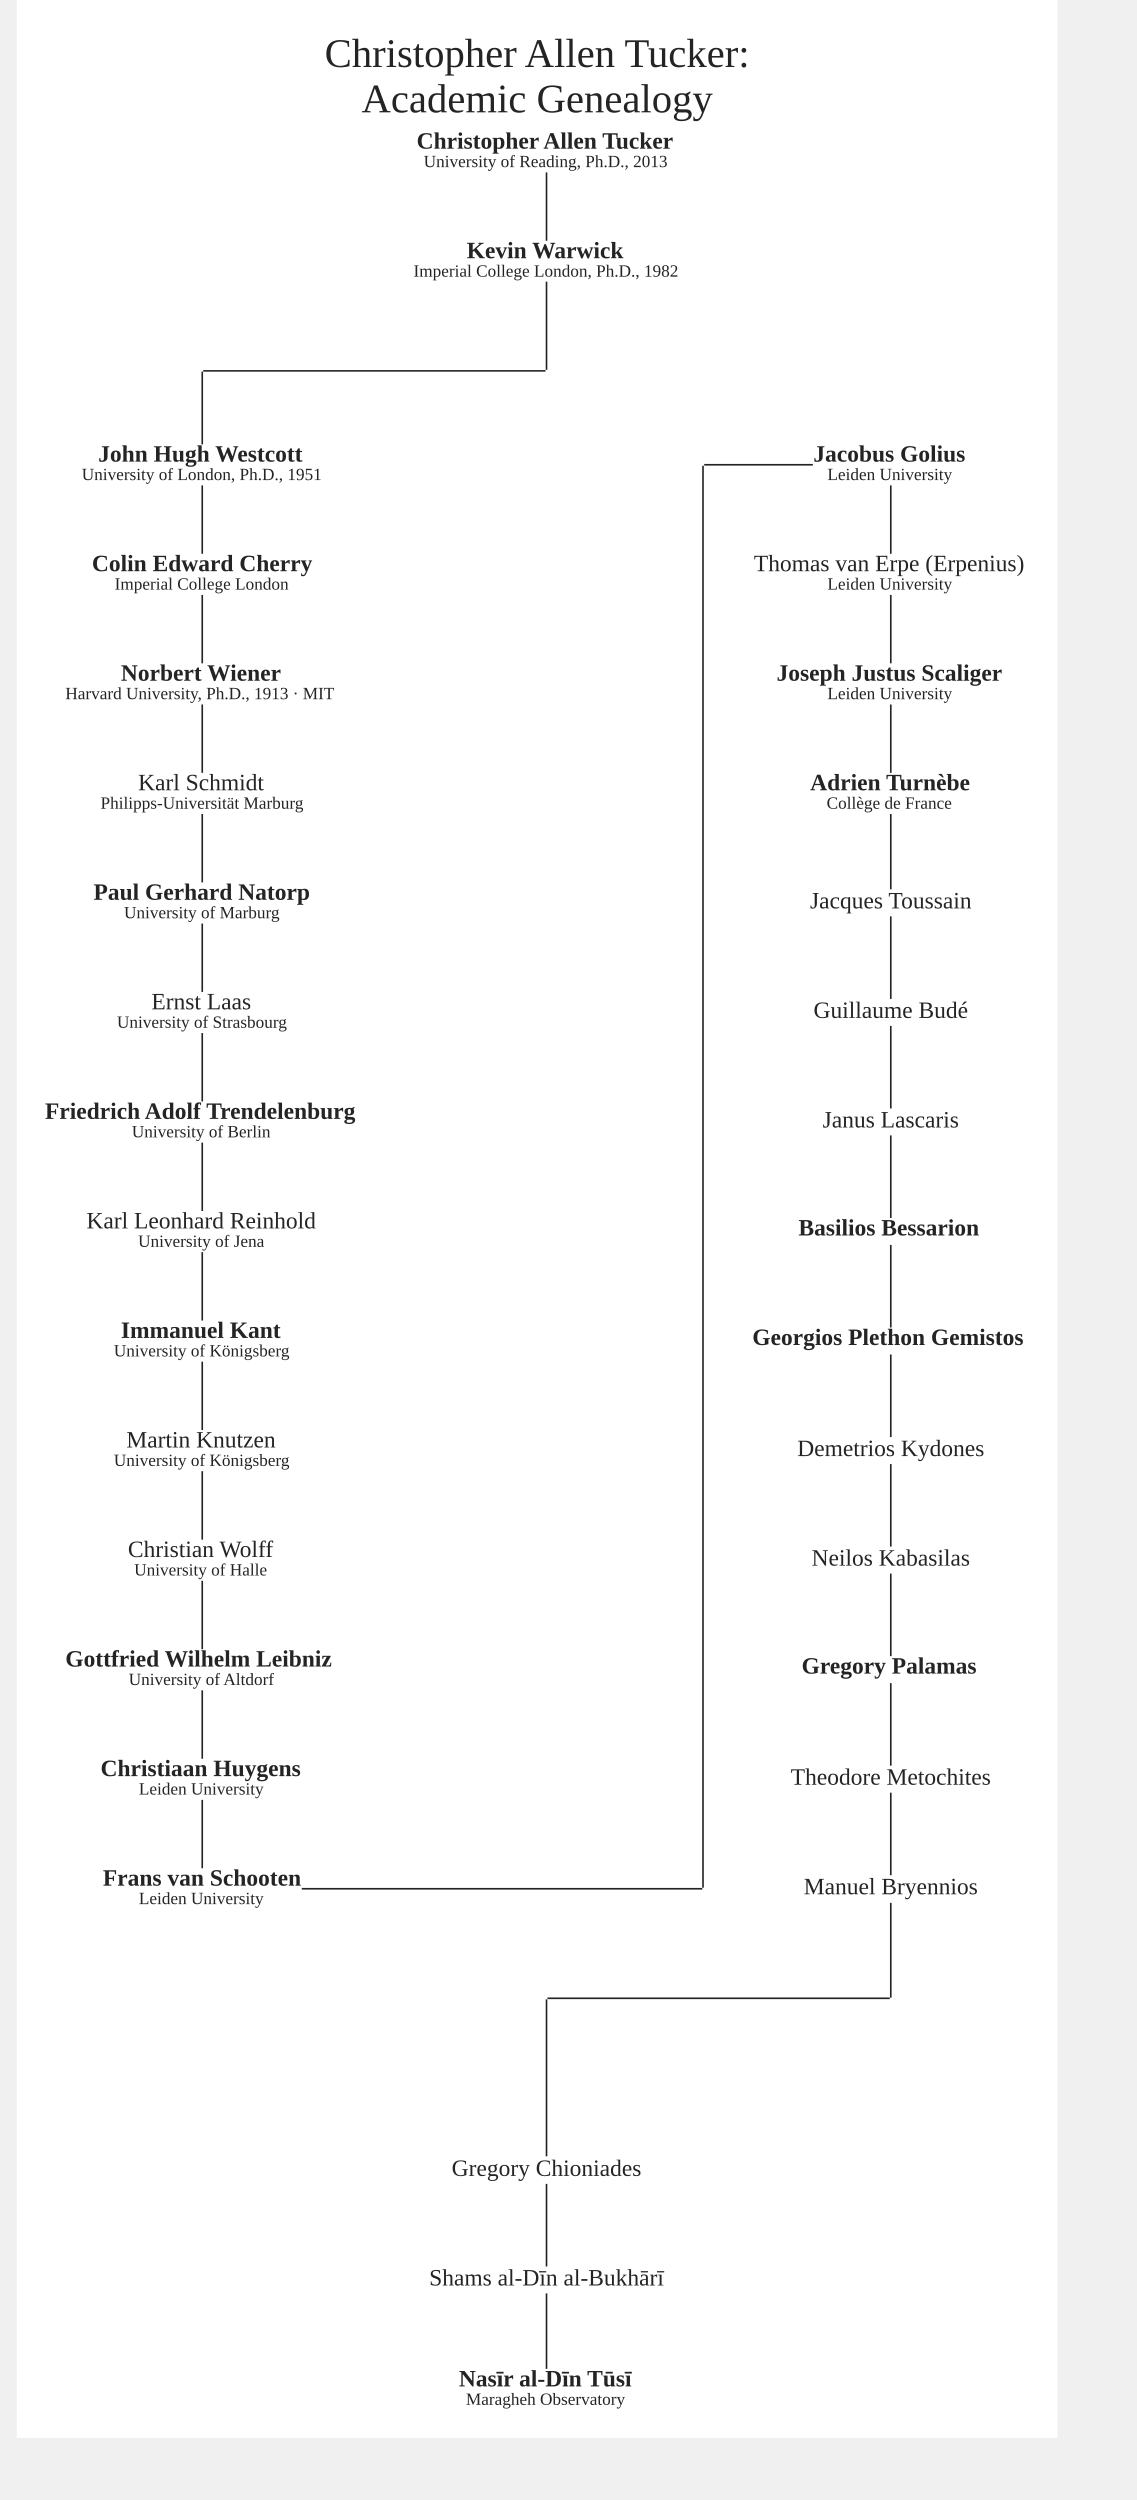
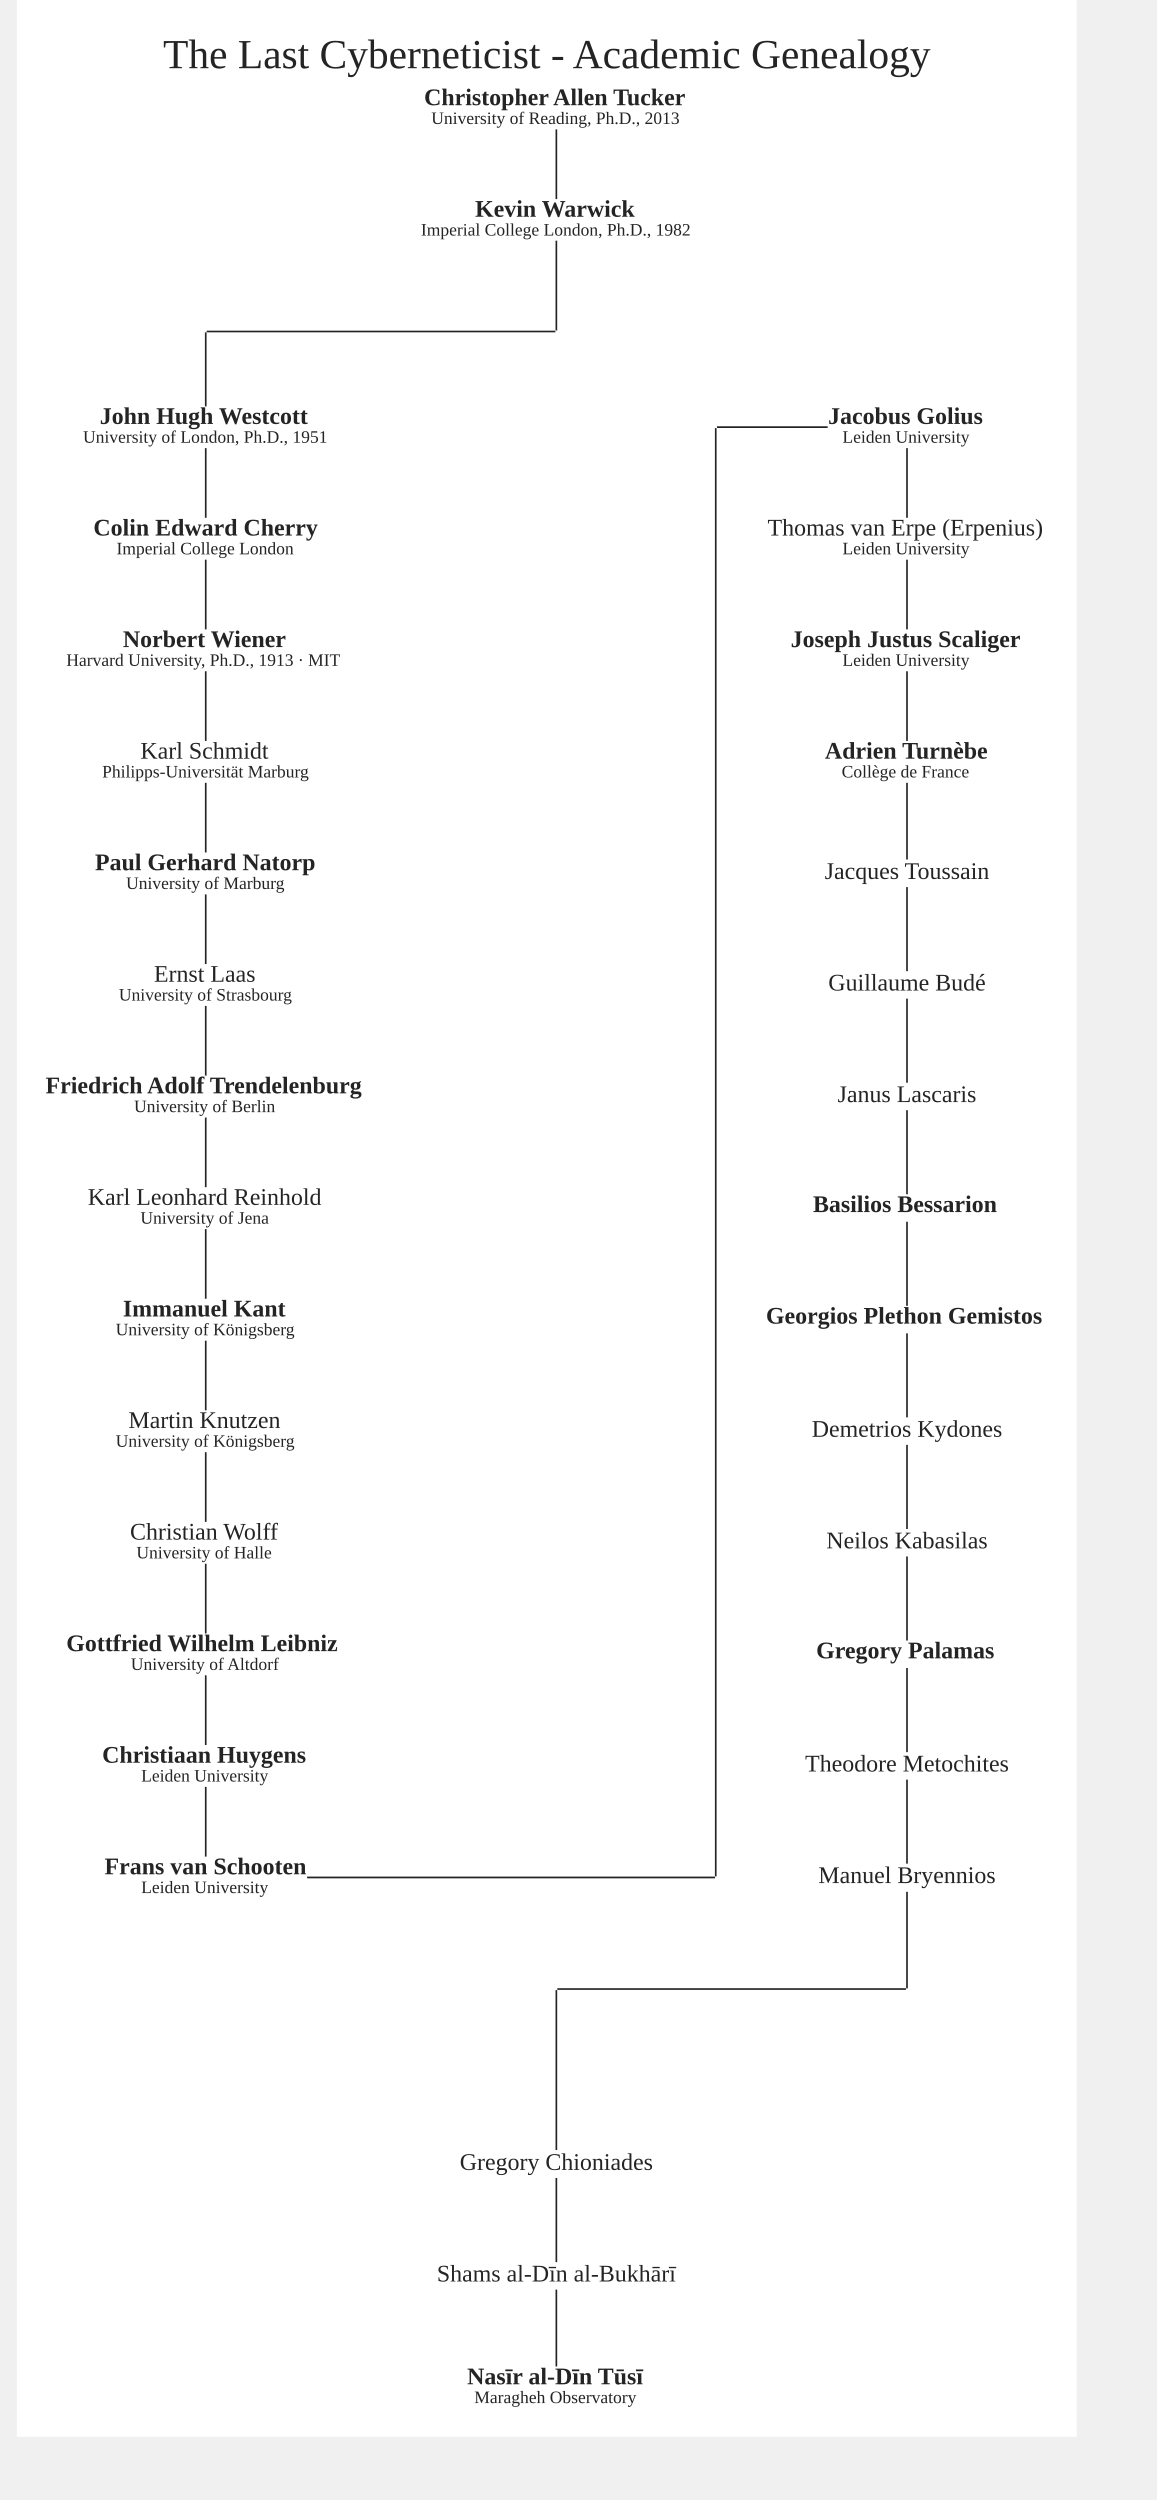
- <svg xmlns="http://www.w3.org/2000/svg" width="744pt" height="1637pt" viewBox="39.60 39.60 704.60 1597.60">
-   <g id="graph0" class="graph" transform="scale(1 1) rotate(0) translate(57.6 1579.6)">
-     <polygon fill="white" stroke="transparent" points="-18,18 -18,-1540 647,-1540 647,18 -18,18" />
-     <text text-anchor="middle" x="314.5" y="-1497.2" font-family="Liberation Serif" font-size="26.00" fill="#242424">Christopher Allen Tucker:</text>
-     <text text-anchor="middle" x="314.5" y="-1468.2" font-family="Liberation Serif" font-size="26.00" fill="#242424">Academic Genealogy</text>
+ <svg xmlns="http://www.w3.org/2000/svg" width="744pt" height="1608pt" viewBox="39.60 39.60 704.60 1568.60">
+   <g id="graph0" class="graph" transform="scale(1 1) rotate(0) translate(57.6 1550.6)">
+     <polygon fill="white" stroke="transparent" points="-18,18 -18,-1511 647,-1511 647,18 -18,18" />
+     <text text-anchor="middle" x="314.5" y="-1468.2" font-family="Liberation Serif" font-size="26.00" fill="#242424">The Last Cyberneticist - Academic Genealogy</text>
    <g id="node1" class="node">
      <text text-anchor="start" x="237.5" y="-1445" font-family="Liberation Serif" font-weight="bold" font-size="15.00" fill="#242424">Christopher Allen Tucker</text>
      <text text-anchor="start" x="242" y="-1433.2" font-family="Liberation Serif" font-size="11.00" fill="#242424">University of Reading, Ph.D., 2013</text>
    </g>
    <g id="node2" class="node">
      <text text-anchor="start" x="269.5" y="-1375" font-family="Liberation Serif" font-weight="bold" font-size="15.00" fill="#242424">Kevin Warwick</text>
      <text text-anchor="start" x="235.5" y="-1363.2" font-family="Liberation Serif" font-size="11.00" fill="#242424">Imperial College London, Ph.D., 1982</text>
    </g>
    <g id="edge1" class="edge">
      <path fill="none" stroke="#242424" stroke-width="1.05" d="M320.5,-1429.83C320.5,-1417.32 320.5,-1398.6 320.5,-1386.11" />
    </g>
    <g id="edge2" class="edge">
      <path fill="none" stroke="#242424" stroke-width="1.05" d="M320.5,-1360C320.5,-1360 320.5,-1309.9 320.5,-1303.64" />
    </g>
    <g id="node3" class="node">
      <text text-anchor="start" x="34" y="-1245" font-family="Liberation Serif" font-weight="bold" font-size="15.00" fill="#242424">John Hugh Westcott</text>
      <text text-anchor="start" x="23.5" y="-1233.2" font-family="Liberation Serif" font-size="11.00" fill="#242424">University of London, Ph.D., 1951</text>
    </g>
    <g id="node4" class="node">
      <text text-anchor="start" x="30" y="-1175" font-family="Liberation Serif" font-weight="bold" font-size="15.00" fill="#242424">Colin Edward Cherry</text>
      <text text-anchor="start" x="44.5" y="-1163.2" font-family="Liberation Serif" font-size="11.00" fill="#242424">Imperial College London</text>
    </g>
    <g id="edge5" class="edge">
      <path fill="none" stroke="#242424" stroke-width="1.05" d="M100.5,-1229.83C100.5,-1217.32 100.5,-1198.6 100.5,-1186.11" />
    </g>
    <g id="node5" class="node">
      <text text-anchor="start" x="48.5" y="-1105" font-family="Liberation Serif" font-weight="bold" font-size="15.00" fill="#242424">Norbert Wiener</text>
      <text text-anchor="start" x="13" y="-1093.2" font-family="Liberation Serif" font-size="11.00" fill="#242424">Harvard University, Ph.D., 1913 · MIT</text>
    </g>
    <g id="edge6" class="edge">
      <path fill="none" stroke="#242424" stroke-width="1.05" d="M100.5,-1159.83C100.5,-1147.32 100.5,-1128.6 100.5,-1116.11" />
    </g>
    <g id="node6" class="node">
      <text text-anchor="start" x="59.5" y="-1035" font-family="Liberation Serif" font-size="15.00" fill="#242424">Karl Schmidt</text>
      <text text-anchor="start" x="35.5" y="-1023.2" font-family="Liberation Serif" font-size="11.00" fill="#242424">Philipps-Universität Marburg</text>
    </g>
    <g id="edge7" class="edge">
      <path fill="none" stroke="#242424" stroke-width="1.05" d="M100.5,-1089.83C100.5,-1077.32 100.5,-1058.6 100.5,-1046.11" />
    </g>
    <g id="node7" class="node">
      <text text-anchor="start" x="31" y="-965" font-family="Liberation Serif" font-weight="bold" font-size="15.00" fill="#242424">Paul Gerhard Natorp</text>
      <text text-anchor="start" x="50.5" y="-953.2" font-family="Liberation Serif" font-size="11.00" fill="#242424">University of Marburg</text>
    </g>
    <g id="edge8" class="edge">
      <path fill="none" stroke="#242424" stroke-width="1.05" d="M100.5,-1019.83C100.5,-1007.32 100.5,-988.6 100.5,-976.11" />
    </g>
    <g id="node8" class="node">
      <text text-anchor="start" x="68" y="-895" font-family="Liberation Serif" font-size="15.00" fill="#242424">Ernst Laas</text>
      <text text-anchor="start" x="46" y="-883.2" font-family="Liberation Serif" font-size="11.00" fill="#242424">University of Strasbourg</text>
    </g>
    <g id="edge9" class="edge">
      <path fill="none" stroke="#242424" stroke-width="1.05" d="M100.5,-949.83C100.5,-937.32 100.5,-918.6 100.5,-906.11" />
    </g>
    <g id="node9" class="node">
      <text text-anchor="start" x="0" y="-825" font-family="Liberation Serif" font-weight="bold" font-size="15.00" fill="#242424">Friedrich Adolf Trendelenburg</text>
      <text text-anchor="start" x="55.5" y="-813.2" font-family="Liberation Serif" font-size="11.00" fill="#242424">University of Berlin</text>
    </g>
    <g id="edge10" class="edge">
      <path fill="none" stroke="#242424" stroke-width="1.05" d="M100.5,-879.83C100.5,-867.32 100.5,-848.6 100.5,-836.11" />
    </g>
    <g id="node10" class="node">
      <text text-anchor="start" x="26.5" y="-755" font-family="Liberation Serif" font-size="15.00" fill="#242424">Karl Leonhard Reinhold</text>
      <text text-anchor="start" x="59.5" y="-743.2" font-family="Liberation Serif" font-size="11.00" fill="#242424">University of Jena</text>
    </g>
    <g id="edge11" class="edge">
      <path fill="none" stroke="#242424" stroke-width="1.05" d="M100.5,-809.83C100.5,-797.32 100.5,-778.6 100.5,-766.11" />
    </g>
    <g id="node11" class="node">
      <text text-anchor="start" x="48.5" y="-685" font-family="Liberation Serif" font-weight="bold" font-size="15.00" fill="#242424">Immanuel Kant</text>
      <text text-anchor="start" x="44" y="-673.2" font-family="Liberation Serif" font-size="11.00" fill="#242424">University of Königsberg</text>
    </g>
    <g id="edge12" class="edge">
      <path fill="none" stroke="#242424" stroke-width="1.05" d="M100.5,-739.83C100.5,-727.32 100.5,-708.6 100.5,-696.11" />
    </g>
    <g id="node12" class="node">
      <text text-anchor="start" x="52" y="-615" font-family="Liberation Serif" font-size="15.00" fill="#242424">Martin Knutzen</text>
      <text text-anchor="start" x="44" y="-603.2" font-family="Liberation Serif" font-size="11.00" fill="#242424">University of Königsberg</text>
    </g>
    <g id="edge13" class="edge">
      <path fill="none" stroke="#242424" stroke-width="1.05" d="M100.5,-669.83C100.5,-657.32 100.5,-638.6 100.5,-626.11" />
    </g>
    <g id="node13" class="node">
      <text text-anchor="start" x="53" y="-545" font-family="Liberation Serif" font-size="15.00" fill="#242424">Christian Wolff</text>
      <text text-anchor="start" x="57" y="-533.2" font-family="Liberation Serif" font-size="11.00" fill="#242424">University of Halle</text>
    </g>
    <g id="edge14" class="edge">
      <path fill="none" stroke="#242424" stroke-width="1.05" d="M100.5,-599.83C100.5,-587.32 100.5,-568.6 100.5,-556.11" />
    </g>
    <g id="node14" class="node">
      <text text-anchor="start" x="13" y="-475" font-family="Liberation Serif" font-weight="bold" font-size="15.00" fill="#242424">Gottfried Wilhelm Leibniz</text>
      <text text-anchor="start" x="53.5" y="-463.2" font-family="Liberation Serif" font-size="11.00" fill="#242424">University of Altdorf</text>
    </g>
    <g id="edge15" class="edge">
      <path fill="none" stroke="#242424" stroke-width="1.05" d="M100.5,-529.83C100.5,-517.32 100.5,-498.6 100.5,-486.11" />
    </g>
    <g id="node15" class="node">
      <text text-anchor="start" x="35.5" y="-405" font-family="Liberation Serif" font-weight="bold" font-size="15.00" fill="#242424">Christiaan Huygens</text>
      <text text-anchor="start" x="60" y="-393.2" font-family="Liberation Serif" font-size="11.00" fill="#242424">Leiden University</text>
    </g>
    <g id="edge16" class="edge">
      <path fill="none" stroke="#242424" stroke-width="1.05" d="M100.5,-459.83C100.5,-447.32 100.5,-428.6 100.5,-416.11" />
    </g>
    <g id="node16" class="node">
      <text text-anchor="start" x="37" y="-335" font-family="Liberation Serif" font-weight="bold" font-size="15.00" fill="#242424">Frans van Schooten</text>
      <text text-anchor="start" x="60" y="-323.2" font-family="Liberation Serif" font-size="11.00" fill="#242424">Leiden University</text>
    </g>
    <g id="edge17" class="edge">
      <path fill="none" stroke="#242424" stroke-width="1.05" d="M100.5,-389.83C100.5,-377.32 100.5,-358.6 100.5,-346.11" />
    </g>
    <g id="edge18" class="edge">
      <path fill="none" stroke="#242424" stroke-width="1.05" d="M164.1,-333C254.51,-333 410.38,-333 420.03,-333" />
    </g>
    <g id="node17" class="node">
      <text text-anchor="start" x="491" y="-1245" font-family="Liberation Serif" font-weight="bold" font-size="15.00" fill="#242424">Jacobus Golius</text>
      <text text-anchor="start" x="500" y="-1233.2" font-family="Liberation Serif" font-size="11.00" fill="#242424">Leiden University</text>
    </g>
    <g id="node18" class="node">
      <text text-anchor="start" x="453" y="-1175" font-family="Liberation Serif" font-size="15.00" fill="#242424">Thomas van Erpe (Erpenius)</text>
      <text text-anchor="start" x="500" y="-1163.2" font-family="Liberation Serif" font-size="11.00" fill="#242424">Leiden University</text>
    </g>
    <g id="edge21" class="edge">
      <path fill="none" stroke="#242424" stroke-width="1.05" d="M540.5,-1229.83C540.5,-1217.32 540.5,-1198.6 540.5,-1186.11" />
    </g>
    <g id="node19" class="node">
      <text text-anchor="start" x="467.5" y="-1105" font-family="Liberation Serif" font-weight="bold" font-size="15.00" fill="#242424">Joseph Justus Scaliger</text>
      <text text-anchor="start" x="500" y="-1093.2" font-family="Liberation Serif" font-size="11.00" fill="#242424">Leiden University</text>
    </g>
    <g id="edge22" class="edge">
      <path fill="none" stroke="#242424" stroke-width="1.05" d="M540.5,-1159.83C540.5,-1147.32 540.5,-1128.6 540.5,-1116.11" />
    </g>
    <g id="node20" class="node">
      <text text-anchor="start" x="489" y="-1035" font-family="Liberation Serif" font-weight="bold" font-size="15.00" fill="#242424">Adrien Turnèbe</text>
      <text text-anchor="start" x="499.5" y="-1023.2" font-family="Liberation Serif" font-size="11.00" fill="#242424">Collège de France</text>
    </g>
    <g id="edge23" class="edge">
      <path fill="none" stroke="#242424" stroke-width="1.05" d="M540.5,-1089.83C540.5,-1077.32 540.5,-1058.6 540.5,-1046.11" />
    </g>
    <g id="node21" class="node">
      <text text-anchor="middle" x="540.5" y="-959.5" font-family="Liberation Serif" font-size="15.00" fill="#242424">Jacques Toussain</text>
    </g>
    <g id="edge24" class="edge">
      <path fill="none" stroke="#242424" stroke-width="1.05" d="M540.5,-1019.83C540.5,-1005.73 540.5,-983.77 540.5,-971.69" />
    </g>
    <g id="node22" class="node">
      <text text-anchor="middle" x="540.5" y="-889.5" font-family="Liberation Serif" font-size="15.00" fill="#242424">Guillaume Budé</text>
    </g>
    <g id="edge25" class="edge">
      <path fill="none" stroke="#242424" stroke-width="1.05" d="M540.5,-954.42C540.5,-940.98 540.5,-915.13 540.5,-901.65" />
    </g>
    <g id="node23" class="node">
      <text text-anchor="middle" x="540.5" y="-819.5" font-family="Liberation Serif" font-size="15.00" fill="#242424">Janus Lascaris</text>
    </g>
    <g id="edge26" class="edge">
      <path fill="none" stroke="#242424" stroke-width="1.05" d="M540.5,-884.42C540.5,-870.98 540.5,-845.13 540.5,-831.65" />
    </g>
    <g id="node24" class="node">
      <text text-anchor="start" x="481.5" y="-750.5" font-family="Liberation Serif" font-weight="bold" font-size="15.00" fill="#242424">Basilios Bessarion</text>
    </g>
    <g id="edge27" class="edge">
      <path fill="none" stroke="#242424" stroke-width="1.05" d="M540.5,-814.42C540.5,-800.98 540.5,-775.13 540.5,-761.65" />
    </g>
    <g id="node25" class="node">
      <text text-anchor="start" x="452" y="-680.5" font-family="Liberation Serif" font-weight="bold" font-size="15.00" fill="#242424">Georgios Plethon Gemistos</text>
    </g>
    <g id="edge28" class="edge">
      <path fill="none" stroke="#242424" stroke-width="1.05" d="M540.5,-744.42C540.5,-730.98 540.5,-705.13 540.5,-691.65" />
    </g>
    <g id="node26" class="node">
      <text text-anchor="middle" x="540.5" y="-609.5" font-family="Liberation Serif" font-size="15.00" fill="#242424">Demetrios Kydones</text>
    </g>
    <g id="edge29" class="edge">
      <path fill="none" stroke="#242424" stroke-width="1.05" d="M540.5,-674.42C540.5,-660.98 540.5,-635.13 540.5,-621.65" />
    </g>
    <g id="node27" class="node">
      <text text-anchor="middle" x="540.5" y="-539.5" font-family="Liberation Serif" font-size="15.00" fill="#242424">Neilos Kabasilas</text>
    </g>
    <g id="edge30" class="edge">
      <path fill="none" stroke="#242424" stroke-width="1.05" d="M540.5,-604.42C540.5,-590.98 540.5,-565.13 540.5,-551.65" />
    </g>
    <g id="node28" class="node">
      <text text-anchor="start" x="483.5" y="-470.5" font-family="Liberation Serif" font-weight="bold" font-size="15.00" fill="#242424">Gregory Palamas</text>
    </g>
    <g id="edge31" class="edge">
      <path fill="none" stroke="#242424" stroke-width="1.05" d="M540.5,-534.42C540.5,-520.98 540.5,-495.13 540.5,-481.65" />
    </g>
    <g id="node29" class="node">
      <text text-anchor="middle" x="540.5" y="-399.5" font-family="Liberation Serif" font-size="15.00" fill="#242424">Theodore Metochites</text>
    </g>
    <g id="edge32" class="edge">
      <path fill="none" stroke="#242424" stroke-width="1.05" d="M540.5,-464.42C540.5,-450.98 540.5,-425.13 540.5,-411.65" />
    </g>
    <g id="node30" class="node">
      <text text-anchor="middle" x="540.5" y="-329.5" font-family="Liberation Serif" font-size="15.00" fill="#242424">Manuel Bryennios</text>
    </g>
    <g id="edge33" class="edge">
      <path fill="none" stroke="#242424" stroke-width="1.05" d="M540.5,-394.42C540.5,-380.98 540.5,-355.13 540.5,-341.65" />
    </g>
    <g id="edge34" class="edge">
      <path fill="none" stroke="#242424" stroke-width="1.05" d="M540.5,-324C540.5,-324 540.5,-268.58 540.5,-263.39" />
    </g>
    <g id="node31" class="node">
      <text text-anchor="middle" x="320.5" y="-149.5" font-family="Liberation Serif" font-size="15.00" fill="#242424">Gregory Chioniades</text>
    </g>
    <g id="node32" class="node">
      <text text-anchor="middle" x="320.5" y="-79.5" font-family="Liberation Serif" font-size="15.00" fill="#242424">Shams al-Dīn al-Bukhārī</text>
    </g>
    <g id="edge37" class="edge">
      <path fill="none" stroke="#242424" stroke-width="1.05" d="M320.5,-144.42C320.5,-130.98 320.5,-105.13 320.5,-91.65" />
    </g>
    <g id="node33" class="node">
      <text text-anchor="start" x="264.5" y="-15" font-family="Liberation Serif" font-weight="bold" font-size="15.00" fill="#242424">Nasīr al-Dīn Tūsī</text>
      <text text-anchor="start" x="269" y="-3.2" font-family="Liberation Serif" font-size="11.00" fill="#242424">Maragheh Observatory</text>
    </g>
    <g id="edge38" class="edge">
      <path fill="none" stroke="#242424" stroke-width="1.05" d="M320.5,-74.42C320.5,-62.37 320.5,-40.34 320.5,-26.2" />
    </g>
    <g id="edge19" class="edge">
      <path fill="none" stroke="#242424" stroke-width="1.05" d="M420.5,-333.66C420.5,-360.78 420.5,-1215.65 420.5,-1242.36" />
    </g>
    <g id="edge20" class="edge">
      <path fill="none" stroke="#242424" stroke-width="1.05" d="M421.27,-1243C426.74,-1243 460.5,-1243 490.71,-1243" />
    </g>
    <g id="edge3" class="edge">
      <path fill="none" stroke="#242424" stroke-width="1.05" d="M319.87,-1303C307.37,-1303 113.22,-1303 101.09,-1303" />
    </g>
    <g id="edge4" class="edge">
      <path fill="none" stroke="#242424" stroke-width="1.05" d="M100.5,-1302.47C100.5,-1297.31 100.5,-1256 100.5,-1256" />
    </g>
    <g id="edge35" class="edge">
      <path fill="none" stroke="#242424" stroke-width="1.05" d="M539.87,-263C527.37,-263 333.22,-263 321.09,-263" />
    </g>
    <g id="edge36" class="edge">
      <path fill="none" stroke="#242424" stroke-width="1.05" d="M320.5,-262.36C320.5,-253.75 320.5,-162 320.5,-162" />
    </g>
  </g>
</svg>
